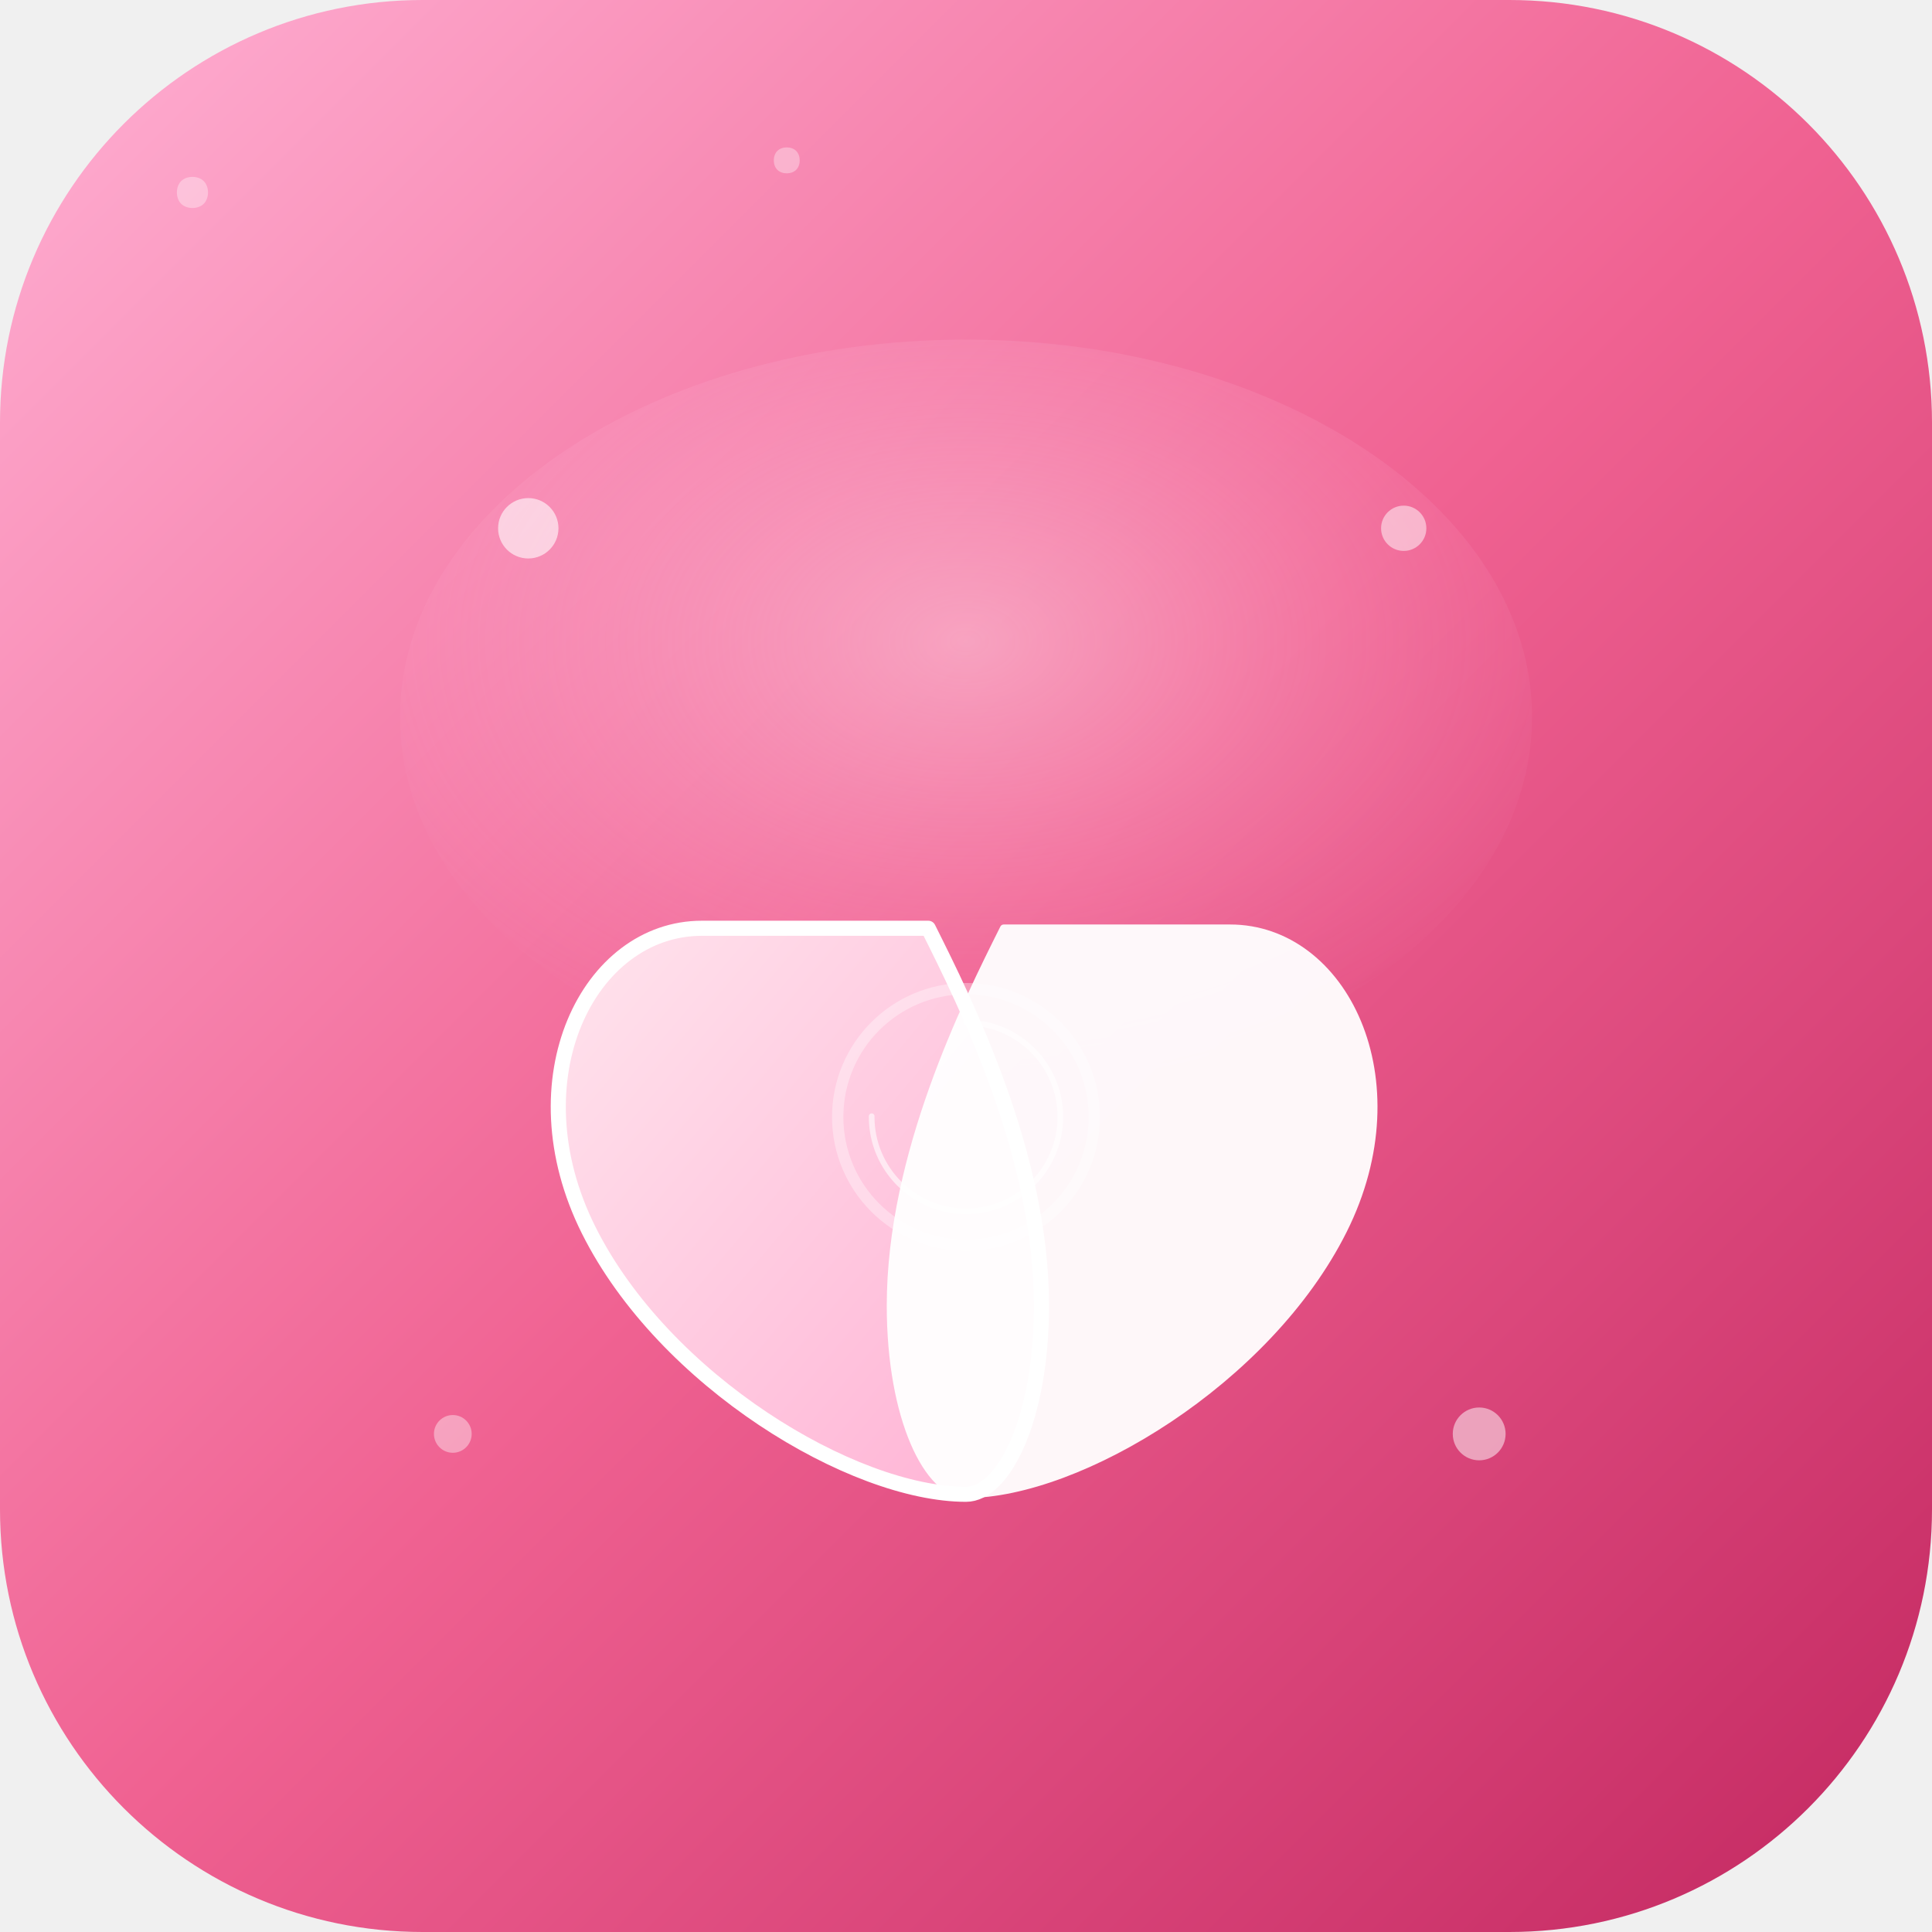
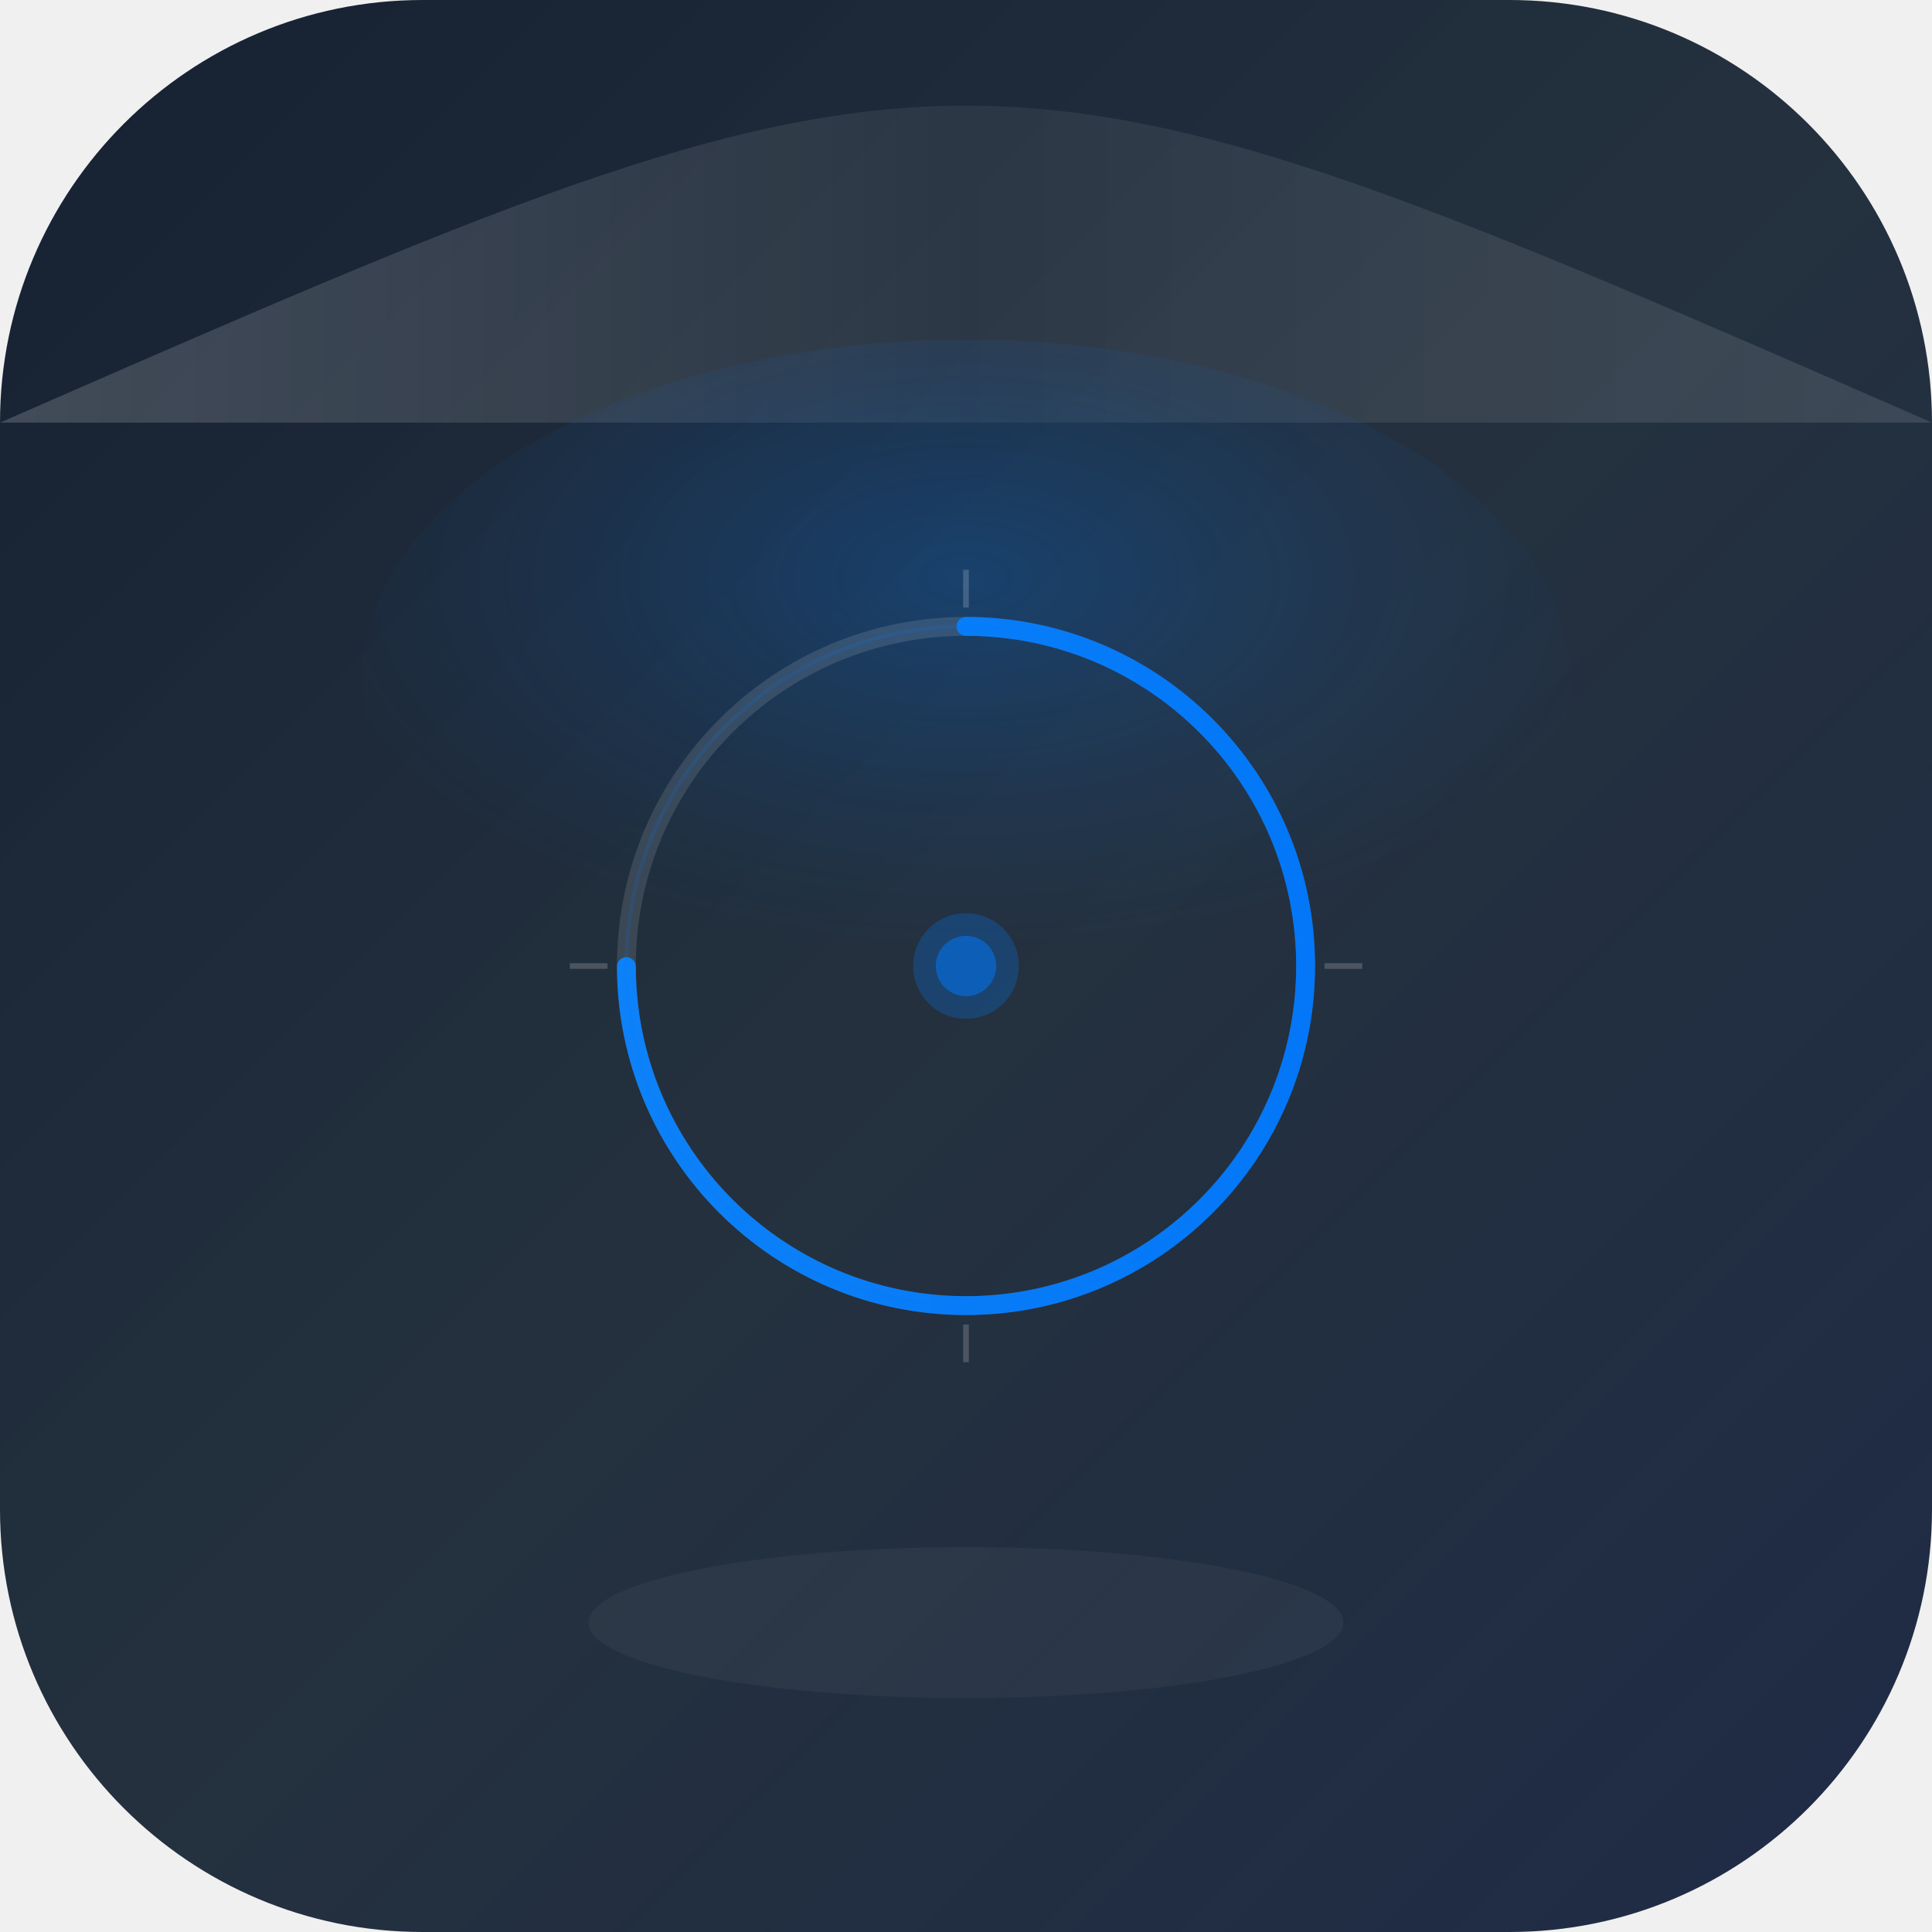
<svg xmlns="http://www.w3.org/2000/svg" width="1024" height="1024" viewBox="0 0 1024 1024">
  <defs>
-     <linearGradient id="bgGrad" x1="0%" y1="0%" x2="100%" y2="100%">
-       <stop offset="0%" stop-color="#FFB1D4" />
-       <stop offset="50%" stop-color="#F06292" />
-       <stop offset="100%" stop-color="#C22760" />
+     <linearGradient id="glassBg" x1="0%" y1="0%" x2="100%" y2="100%">
+       <stop offset="0%" stop-color="#0A1628" stop-opacity="0.95" />
+       <stop offset="50%" stop-color="#0D1B2A" stop-opacity="0.9" />
+       <stop offset="100%" stop-color="#14213D" stop-opacity="0.95" />
    </linearGradient>
-     <linearGradient id="accentGrad" x1="0%" y1="0%" x2="100%" y2="100%">
-       <stop offset="0%" stop-color="#FFE4ED" />
-       <stop offset="100%" stop-color="#FFB1D4" />
+     <linearGradient id="glassHighlight" x1="0%" y1="0%" x2="100%" y2="0%">
+       <stop offset="0%" stop-color="#FFFFFF" stop-opacity="0.18" />
+       <stop offset="50%" stop-color="#FFFFFF" stop-opacity="0.06" />
+       <stop offset="100%" stop-color="#FFFFFF" stop-opacity="0.12" />
    </linearGradient>
-     <radialGradient id="glowGrad" cx="50%" cy="40%" r="60%">
-       <stop offset="0%" stop-color="#FFF0F5" stop-opacity="0.4" />
-       <stop offset="100%" stop-color="#FFB1D4" stop-opacity="0" />
+     <radialGradient id="accentGlow" cx="50%" cy="35%" r="55%">
+       <stop offset="0%" stop-color="#007AFF" stop-opacity="0.25" />
+       <stop offset="60%" stop-color="#007AFF" stop-opacity="0.08" />
+       <stop offset="100%" stop-color="#007AFF" stop-opacity="0" />
    </radialGradient>
+     <linearGradient id="timerFill" x1="0%" y1="100%" x2="0%" y2="0%">
+       <stop offset="0%" stop-color="#007AFF" />
+       <stop offset="100%" stop-color="#0A84FF" />
+     </linearGradient>
  </defs>
-   <rect width="1024" height="1024" rx="224" fill="url(#bgGrad)" />
-   <ellipse cx="512" cy="380" rx="300" ry="200" fill="url(#glowGrad)" />
+   <rect width="1024" height="1024" rx="224" fill="url(#glassBg)" />
+   <path d="M0,224 C512,0 512,0 1024,224" fill="url(#glassHighlight)" />
+   <ellipse cx="512" cy="360" rx="320" ry="180" fill="url(#accentGlow)" />
  <g transform="translate(512, 512)">
-     <path d="M -140 -20              C -200 -20, -240 60, -200 140              C -160 220, -60 280, 0 280              C 20 280, 40 240, 40 180              C 40 100, 0 20, -20 -20              C -60 -20, -100 -20, -140 -20" fill="url(#accentGrad)" stroke="#FFFFFF" stroke-width="8" stroke-linejoin="round" />
-     <path d="M 140 -20              C 200 -20, 240 60, 200 140              C 160 220, 60 280, 0 280              C -20 280, -40 240, -40 180              C -40 100, 0 20, 20 -20              C 60 -20, 100 -20, 140 -20" fill="#FFFFFF" stroke="#FFFFFF" stroke-width="4" stroke-linejoin="round" opacity="0.95" />
-     <circle cx="0" cy="80" r="68" fill="none" stroke="#FFFFFF" stroke-width="6" opacity="0.35" />
-     <circle cx="0" cy="80" r="50" fill="none" stroke="#FFFFFF" stroke-width="3" opacity="0.6" stroke-dasharray="314" stroke-dashoffset="78" stroke-linecap="round" transform="rotate(-90 0 80)" />
+     <circle cx="0" cy="0" r="180" fill="none" stroke="#FFFFFF" stroke-width="10" opacity="0.12" />
+     <circle cx="0" cy="0" r="180" fill="none" stroke="url(#timerFill)" stroke-width="10" stroke-linecap="round" stroke-dasharray="1131" stroke-dashoffset="283" transform="rotate(-90 0 0)" opacity="0.95" />
+     <circle cx="0" cy="0" r="180" fill="none" stroke="#007AFF" stroke-width="2" opacity="0.15" />
+     <circle cx="0" cy="0" r="28" fill="#007AFF" opacity="0.25" />
+     <circle cx="0" cy="0" r="16" fill="#007AFF" opacity="0.5" />
+     <g stroke="#FFFFFF" stroke-width="3" opacity="0.18">
+       <line x1="0" y1="-190" x2="0" y2="-210" transform="rotate(0)" />
+       <line x1="0" y1="-190" x2="0" y2="-210" transform="rotate(90)" />
+       <line x1="0" y1="-190" x2="0" y2="-210" transform="rotate(180)" />
+       <line x1="0" y1="-190" x2="0" y2="-210" transform="rotate(270)" />
+     </g>
  </g>
-   <circle cx="280" cy="280" r="16" fill="#FFFFFF" opacity="0.6" />
-   <circle cx="744" cy="280" r="12" fill="#FFFFFF" opacity="0.5" />
-   <circle cx="240" cy="760" r="10" fill="#FFFFFF" opacity="0.4" />
-   <circle cx="784" cy="760" r="14" fill="#FFFFFF" opacity="0.5" />
-   <g fill="#FFFFFF" opacity="0.35">
-     <path d="M 180 160 C 175 155, 165 155, 160 160 C 155 165, 155 175, 160 180 C 165 185, 175 185, 180 180 C 185 175, 185 165, 180 160" transform="scale(0.6 0.6)" />
-     <path d="M 844 160 C 839 155, 829 155, 824 160 C 819 165, 819 175, 824 180 C 829 185, 839 185, 844 180 C 849 175, 849 165, 844 160" transform="scale(0.5 0.5)" />
-   </g>
+   <ellipse cx="512" cy="860" rx="200" ry="40" fill="#FFFFFF" opacity="0.04" />
</svg>
